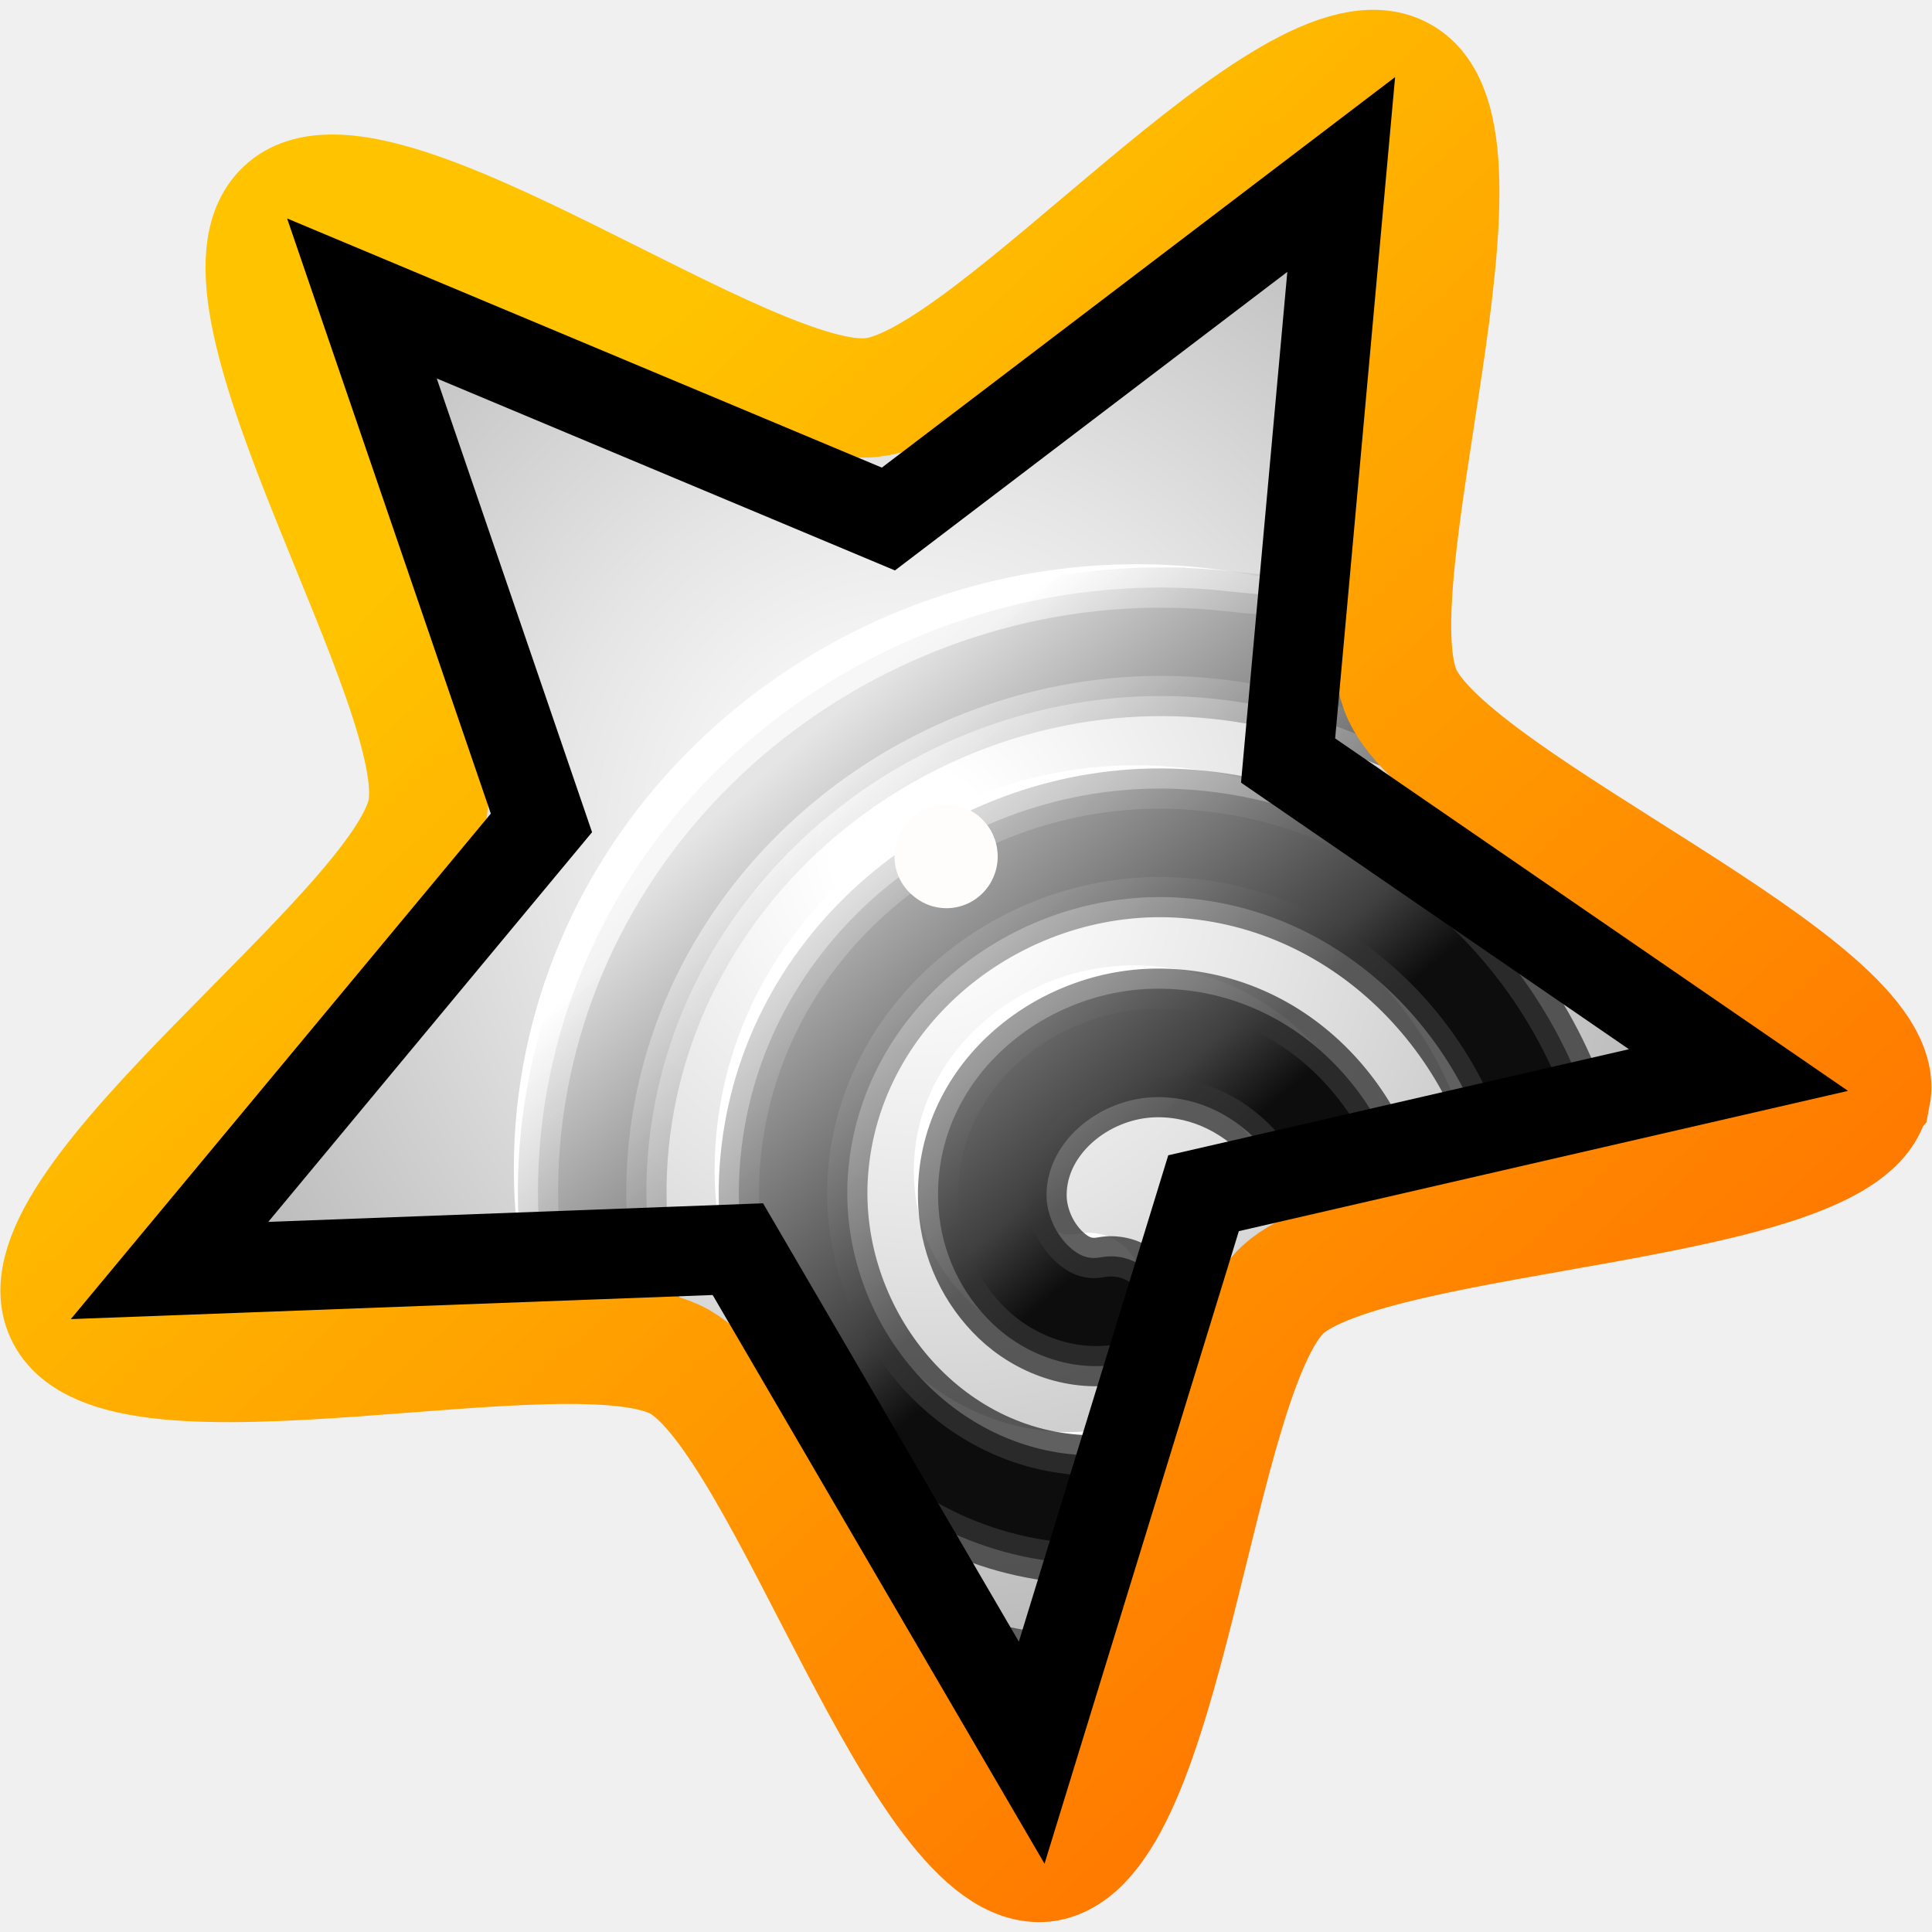
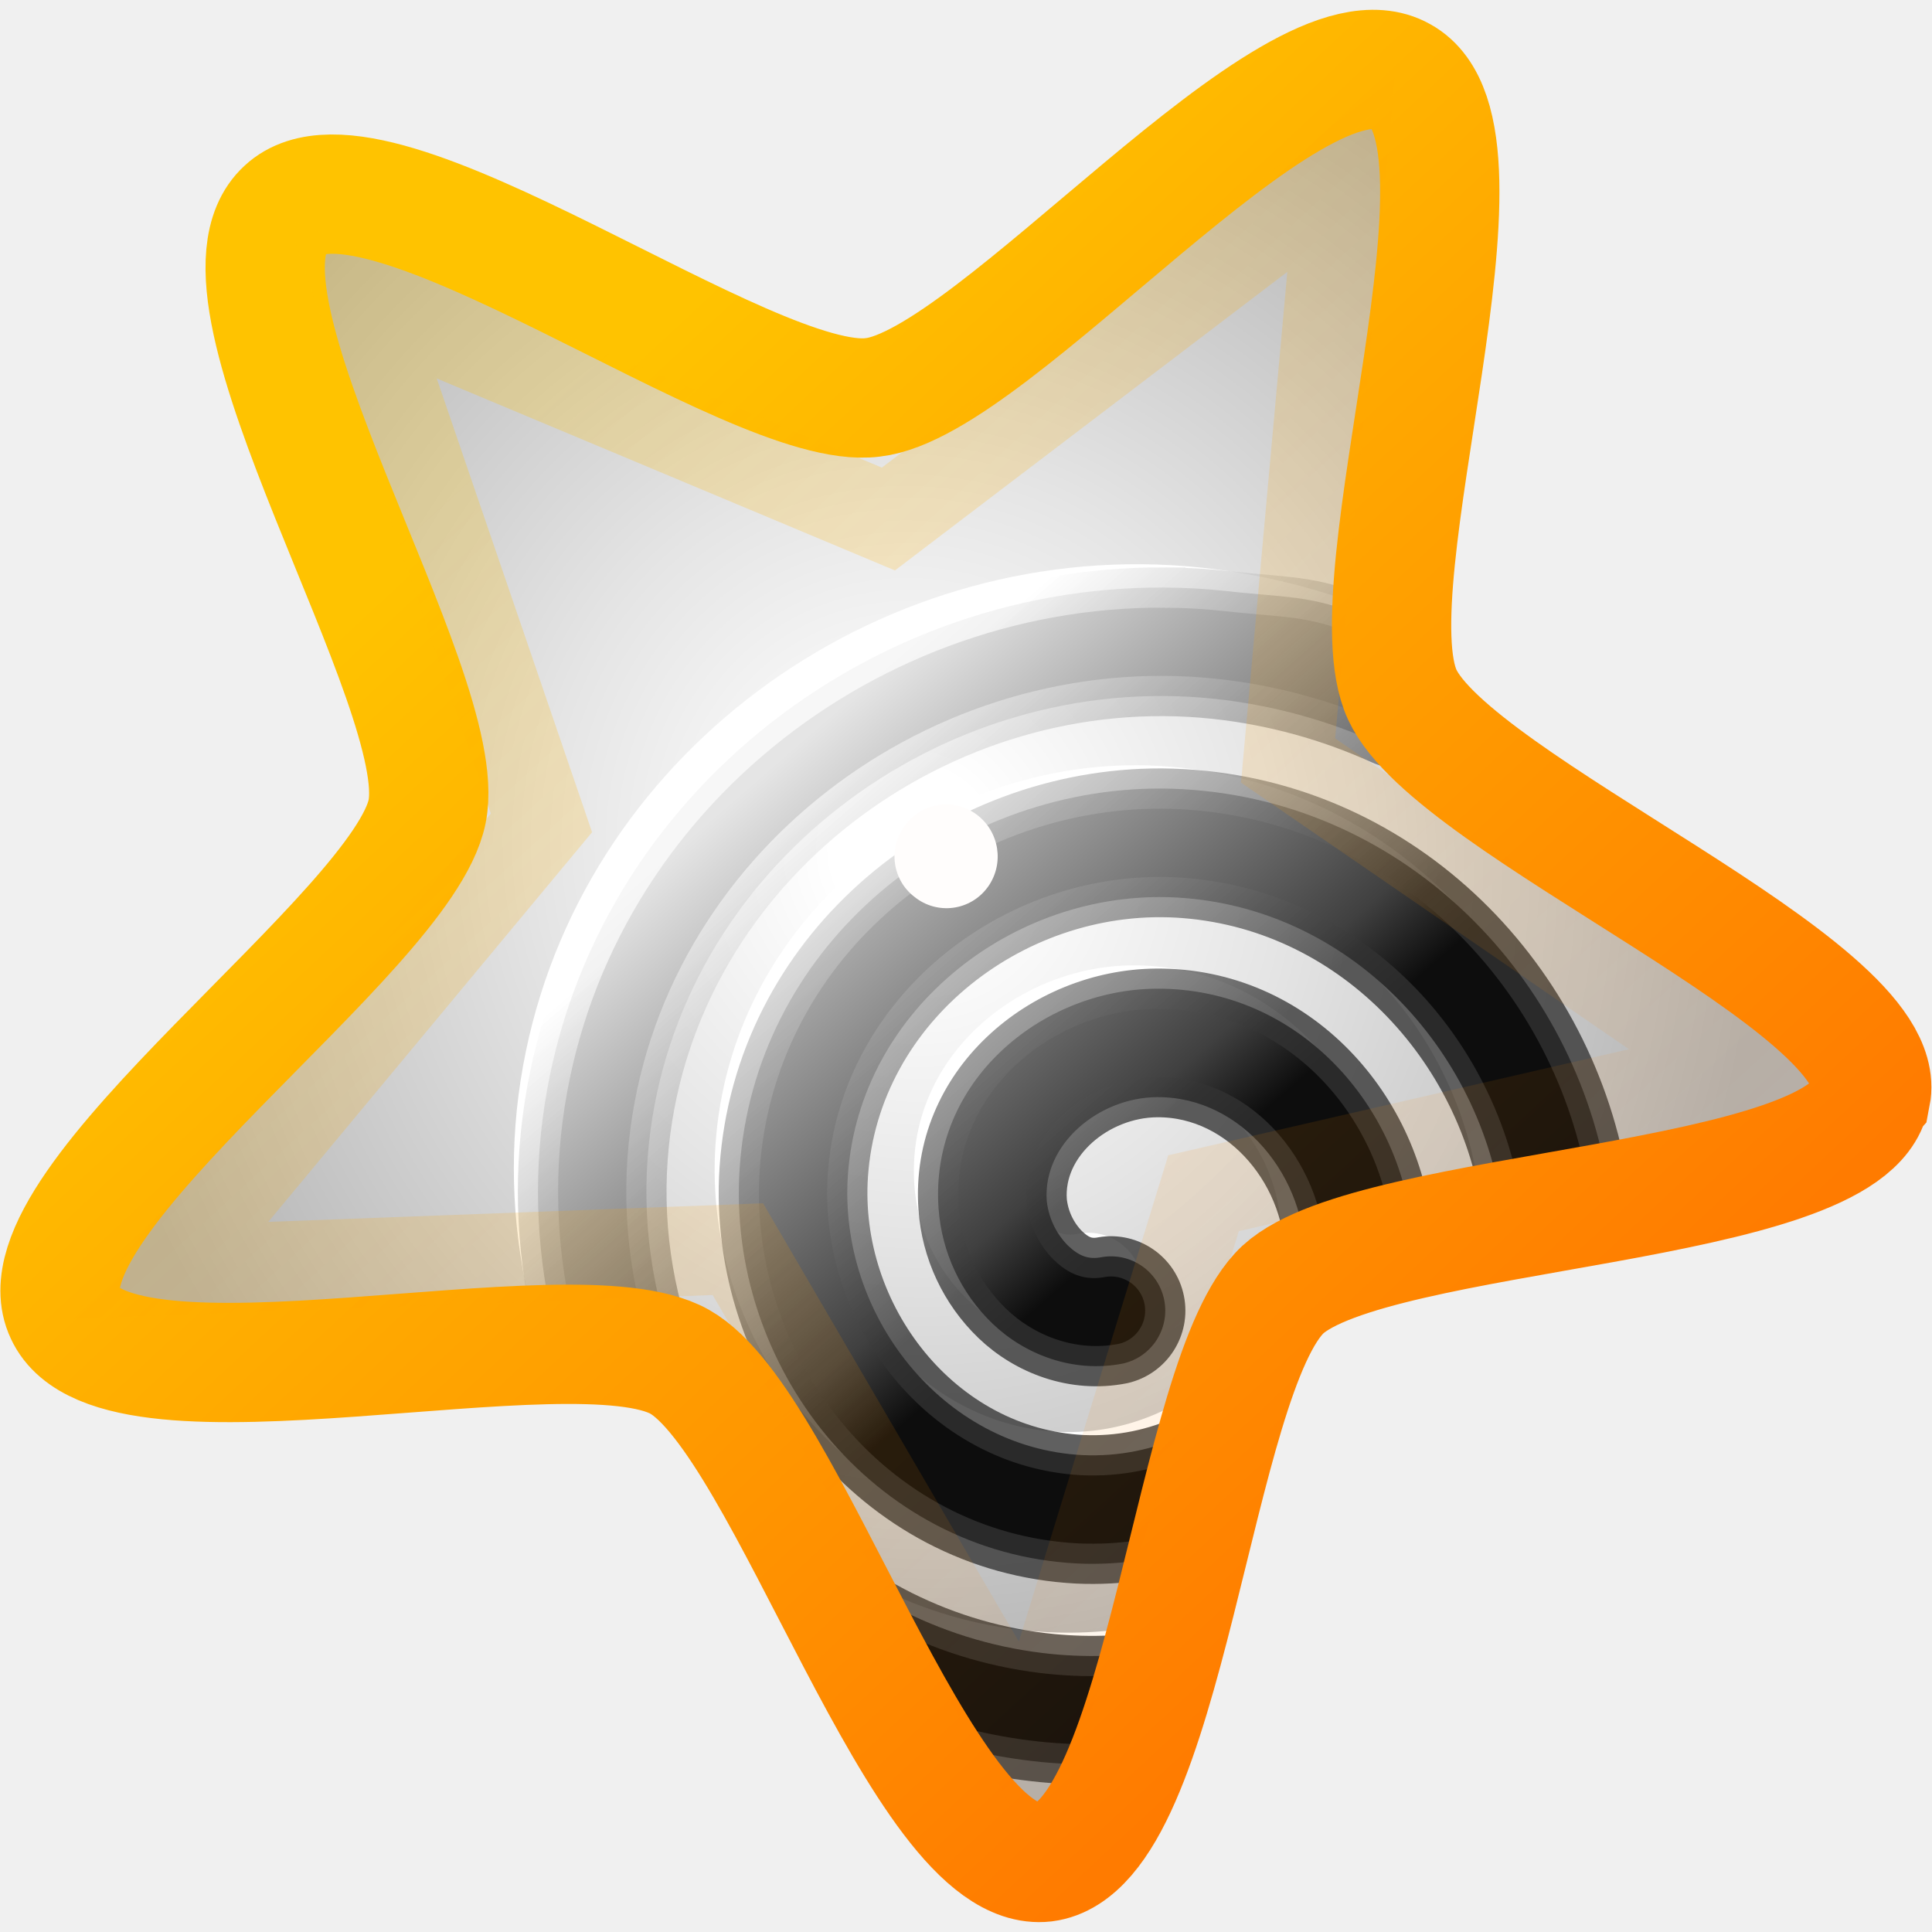
<svg xmlns="http://www.w3.org/2000/svg" xmlns:xlink="http://www.w3.org/1999/xlink" viewBox="0 0 48 48">
  <defs>
+     <linearGradient id="m">
+       <stop offset="0" stop-color="#ffc300" />
+       <stop offset="1" stop-color="#ff7f00" stop-opacity=".25" />
+     </linearGradient>
    <linearGradient id="j">
      <stop offset="0" stop-color="#ffc300" />
      <stop offset="1" stop-color="#ff7b00" />
    </linearGradient>
    <linearGradient id="g">
      <stop offset=".086" stop-color="#fff" />
      <stop offset=".393" stop-color="#e5e5e5" />
      <stop offset=".901" stop-color="#b2b2b2" />
    </linearGradient>
-     <linearGradient xlink:href="#h" id="n" x1="-30.579" y1=".19" x2="-24.888" y2="7.677" gradientUnits="userSpaceOnUse" gradientTransform="rotate(176.25 -9.273 16.031)scale(1.5403)" />
+     <linearGradient xlink:href="#h" id="o" x1="-30.579" y1=".19" x2="-24.888" y2="7.677" gradientUnits="userSpaceOnUse" gradientTransform="rotate(176.25 -9.273 16.031)scale(1.5403)" />
    <linearGradient id="h">
      <stop offset="0" stop-color="#0d0d0d" />
      <stop offset=".15" stop-color="#404040" />
      <stop offset="1" stop-color="#e5e5e5" />
    </linearGradient>
-     <linearGradient xlink:href="#i" id="o" x1="-30.579" y1=".19" x2="-24.888" y2="7.677" gradientUnits="userSpaceOnUse" gradientTransform="rotate(176.25 -9.273 16.031)scale(1.5403)" />
+     <linearGradient xlink:href="#i" id="p" x1="-30.579" y1=".19" x2="-24.888" y2="7.677" gradientUnits="userSpaceOnUse" gradientTransform="rotate(176.25 -9.273 16.031)scale(1.5403)" />
    <linearGradient id="i">
      <stop offset=".101" stop-color="#323232" stop-opacity=".776" />
      <stop offset=".935" stop-color="#fff" stop-opacity=".675" />
    </linearGradient>
-     <linearGradient xlink:href="#j" id="p" gradientUnits="userSpaceOnUse" x1="3.229" y1="7.891" x2="13.368" y2="9.065" gradientTransform="matrix(2.647 2.2616 -2.267 2.6553 22.262 -16.865)" />
-     <radialGradient xlink:href="#g" id="m" cx="7.18" cy="8.2" r="6.59" fx="7.18" fy="8.2" gradientTransform="matrix(1.1223 3.51126 -3.3576 1.08334 42.17 -12.943)" gradientUnits="userSpaceOnUse" />
-     <filter id="q" width="1" height="1" x="0" y="0" color-interpolation-filters="sRGB">
+     <linearGradient xlink:href="#j" id="q" gradientUnits="userSpaceOnUse" x1="3.229" y1="7.891" x2="13.368" y2="9.065" gradientTransform="matrix(2.647 2.2616 -2.267 2.6553 22.262 -16.865)" />
+     <linearGradient xlink:href="#m" id="r" x1="12.559" y1="10.805" x2="35.184" y2="35.483" gradientUnits="userSpaceOnUse" />
+     <radialGradient xlink:href="#g" id="n" cx="7.18" cy="8.2" r="6.59" fx="7.18" fy="8.2" gradientTransform="matrix(1.1223 3.51126 -3.3576 1.08334 42.17 -12.943)" gradientUnits="userSpaceOnUse" />
+     <filter id="s" width="1" height="1" x="0" y="0" color-interpolation-filters="sRGB">
      <feGaussianBlur />
    </filter>
  </defs>
-   <path fill="url(#m)" fill-rule="evenodd" d="M46.46 27.232c-.58 3.04-12.321 2.743-14.585 4.805-2.26 2.11-2.886 13.836-5.921 14.228-3.04.342-6.382-10.917-9.07-12.434-2.662-1.493-13.993 1.591-15.272-1.2-1.302-2.765 8.392-9.454 9-12.471.606-3.017-5.816-12.867-3.53-14.955 2.237-2.084 11.565 5.06 14.6 4.668 3.04-.343 10.441-9.495 13.13-7.978 2.684 1.467-1.254 12.567.025 15.36 1.279 2.79 12.231 6.96 11.647 9.95z" enable-background="accumulate" overflow="visible" style="marker:none" />
+   <path fill="url(#n)" fill-rule="evenodd" d="M46.46 27.232c-.58 3.04-12.321 2.743-14.585 4.805-2.26 2.11-2.886 13.836-5.921 14.228-3.04.342-6.382-10.917-9.07-12.434-2.662-1.493-13.993 1.591-15.272-1.2-1.302-2.765 8.392-9.454 9-12.471.606-3.017-5.816-12.867-3.53-14.955 2.237-2.084 11.565 5.06 14.6 4.668 3.04-.343 10.441-9.495 13.13-7.978 2.684 1.467-1.254 12.567.025 15.36 1.279 2.79 12.231 6.96 11.647 9.95z" enable-background="accumulate" overflow="visible" style="marker:none" />
  <path fill="#fff" fill-rule="evenodd" d="M28.35 14.018c-7.69-.055-14.695 5.67-15.511 13.566a14.3 14.3 0 0 0 .57 5.681l2.87.04a11.6 11.6 0 0 1-.761-5.446c.71-6.882 7.268-11.813 14.086-11.074a13.4 13.4 0 0 1 4.075 1.116 1.35 1.35 0 0 0 1.783-.673 1.35 1.35 0 0 0-.672-1.783 16.1 16.1 0 0 0-4.893-1.337 15 15 0 0 0-1.547-.09m-.344 4.996c-5.178.103-9.866 4.036-10.23 9.427-.332 4.9 3.297 9.563 8.386 9.823a8.1 8.1 0 0 0 3.194-.49l1.547-4.36a5.47 5.47 0 0 1-4.604 2.16c-3.49-.18-6.068-3.49-5.835-6.949.283-4.17 4.238-7.224 8.367-6.893 4.244.34 7.473 3.908 7.927 8.01l2.642-.57c-.697-5.218-4.833-9.685-10.351-10.126q-.525-.043-1.043-.032m.115 4.97c-2.868.025-5.624 2.325-5.404 5.456a4.38 4.38 0 0 0 1.34 2.865c.789.757 1.994 1.242 3.249.99a1.35 1.35 0 0 0 1.054-1.584 1.35 1.35 0 0 0-1.585-1.058c-.332.066-.568-.025-.848-.292a1.86 1.86 0 0 1-.522-1.11c-.1-1.408 1.294-2.56 2.738-2.573 2.113-.018 3.743 2.007 3.684 4.122l2.682-.577c-.227-3.296-2.846-6.268-6.387-6.238m-9.31 13.244 3.043 5.17a13.4 13.4 0 0 0 3.435.8 13 13 0 0 0 2.136.027l1.006-2.84a10.2 10.2 0 0 1-2.88.13c-2.653-.258-4.987-1.487-6.74-3.287" color="#000" style="-inkscape-stroke:none" />
-   <path fill="url(#n)" fill-rule="evenodd" d="M28.951 14.597c-7.69-.054-14.695 5.67-15.512 13.567a14.3 14.3 0 0 0 .57 5.681l2.871.039a11.55 11.55 0 0 1-.761-5.445c.711-6.882 7.268-11.813 14.086-11.074a13.4 13.4 0 0 1 4.074 1.116c.678.307.6-.26.908-.94s-.274-1.757-.953-2.063c-1.548-.701-2.045-.607-3.736-.79q-.776-.086-1.547-.09zm-.344 4.996c-5.178.104-9.866 4.037-10.23 9.428-.332 4.9 3.297 9.562 8.386 9.823a8.2 8.2 0 0 0 3.194-.492l1.547-4.358a5.47 5.47 0 0 1-4.604 2.158c-3.49-.178-6.068-3.489-5.835-6.948.283-4.17 4.238-7.224 8.367-6.892 4.244.339 7.473 3.908 7.927 8.01l2.642-.57c-.697-5.218-4.833-9.686-10.351-10.127q-.525-.042-1.043-.032zm.114 4.971c-2.868.024-5.623 2.324-5.403 5.456a4.4 4.4 0 0 0 1.341 2.865c.788.757 1.993 1.241 3.248.99a1.348 1.348 0 0 0-.531-2.642c-.333.066-.568-.025-.848-.292a1.86 1.86 0 0 1-.522-1.111c-.1-1.408 1.294-2.561 2.738-2.572 2.113-.018 3.743 2.006 3.684 4.122l2.682-.577c-.228-3.296-2.846-6.269-6.389-6.239Zm-9.307 13.244 3.043 5.17a13.4 13.4 0 0 0 3.435.801 13 13 0 0 0 2.136.027l1.006-2.842a10.2 10.2 0 0 1-2.88.132c-2.653-.258-4.987-1.487-6.74-3.288z" color="#000" style="mix-blend-mode:normal" stroke="url(#o)" />
-   <path fill="none" stroke="url(#p)" stroke-width="2.964" d="M46.46 27.232c-.527 2.762-12.321 2.743-14.585 4.805-2.26 2.11-2.886 13.836-5.921 14.228-3.04.342-6.382-10.917-9.07-12.434-2.662-1.493-13.993 1.591-15.272-1.2-1.302-2.765 8.392-9.454 9-12.471.606-3.017-5.816-12.867-3.53-14.955 2.237-2.084 11.565 5.06 14.6 4.668 3.04-.343 10.441-9.495 13.13-7.978 2.684 1.467-1.254 12.567.025 15.36 1.279 2.79 12.178 7.232 11.647 9.95z" enable-background="accumulate" overflow="visible" style="marker:none" />
-   <path fill="none" stroke="#000" stroke-width="2.23" d="m43.192 26.585-13.29 3.06-4.27 13.9-7.3-12.51-14.12.53 9.24-11.12-4.46-13.03 13.08 5.48 11.25-8.56-1.32 14.56z" enable-background="accumulate" overflow="visible" style="marker:none" />
-   <path fill="#fffdfc" fill-rule="evenodd" d="M8.5 7.99a.37.37 0 0 1-.38.37.37.37 0 0 1-.37-.37.37.37 0 0 1 .37-.38.38.38 0 0 1 .38.371" filter="url(#q)" transform="rotate(36.96 34.648 17.91)scale(3.4182)" />
+   <path fill="url(#o)" fill-rule="evenodd" d="M28.951 14.597c-7.69-.054-14.695 5.67-15.512 13.567a14.3 14.3 0 0 0 .57 5.681l2.871.039a11.55 11.55 0 0 1-.761-5.445c.711-6.882 7.268-11.813 14.086-11.074a13.4 13.4 0 0 1 4.074 1.116c.678.307.6-.26.908-.94s-.274-1.757-.953-2.063c-1.548-.701-2.045-.607-3.736-.79q-.776-.086-1.547-.09zm-.344 4.996c-5.178.104-9.866 4.037-10.23 9.428-.332 4.9 3.297 9.562 8.386 9.823a8.2 8.2 0 0 0 3.194-.492l1.547-4.358a5.47 5.47 0 0 1-4.604 2.158c-3.49-.178-6.068-3.489-5.835-6.948.283-4.17 4.238-7.224 8.367-6.892 4.244.339 7.473 3.908 7.927 8.01l2.642-.57c-.697-5.218-4.833-9.686-10.351-10.127q-.525-.042-1.043-.032zm.114 4.971c-2.868.024-5.623 2.324-5.403 5.456a4.4 4.4 0 0 0 1.341 2.865c.788.757 1.993 1.241 3.248.99a1.348 1.348 0 0 0-.531-2.642c-.333.066-.568-.025-.848-.292a1.86 1.86 0 0 1-.522-1.111c-.1-1.408 1.294-2.561 2.738-2.572 2.113-.018 3.743 2.006 3.684 4.122l2.682-.577c-.228-3.296-2.846-6.269-6.389-6.239Zm-9.307 13.244 3.043 5.17a13.4 13.4 0 0 0 3.435.801 13 13 0 0 0 2.136.027l1.006-2.842a10.2 10.2 0 0 1-2.88.132c-2.653-.258-4.987-1.487-6.74-3.288z" color="#000" style="mix-blend-mode:normal" stroke="url(#p)" />
+   <path fill="none" stroke="url(#q)" stroke-width="2.964" d="M46.46 27.232c-.527 2.762-12.321 2.743-14.585 4.805-2.26 2.11-2.886 13.836-5.921 14.228-3.04.342-6.382-10.917-9.07-12.434-2.662-1.493-13.993 1.591-15.272-1.2-1.302-2.765 8.392-9.454 9-12.471.606-3.017-5.816-12.867-3.53-14.955 2.237-2.084 11.565 5.06 14.6 4.668 3.04-.343 10.441-9.495 13.13-7.978 2.684 1.467-1.254 12.567.025 15.36 1.279 2.79 12.178 7.232 11.647 9.95z" enable-background="accumulate" overflow="visible" style="marker:none" />
+   <path fill="none" stroke="url(#r)" stroke-width="2.23" d="m43.192 26.585-13.29 3.06-4.27 13.9-7.3-12.51-14.12.53 9.24-11.12-4.46-13.03 13.08 5.48 11.25-8.56-1.32 14.56z" enable-background="accumulate" overflow="visible" style="marker:none" opacity=".251" />
+   <path fill="#fffdfc" fill-rule="evenodd" d="M8.5 7.99a.37.37 0 0 1-.38.37.37.37 0 0 1-.37-.37.37.37 0 0 1 .37-.38.38.38 0 0 1 .38.371" filter="url(#s)" transform="rotate(36.96 34.648 17.91)scale(3.4182)" />
</svg>
